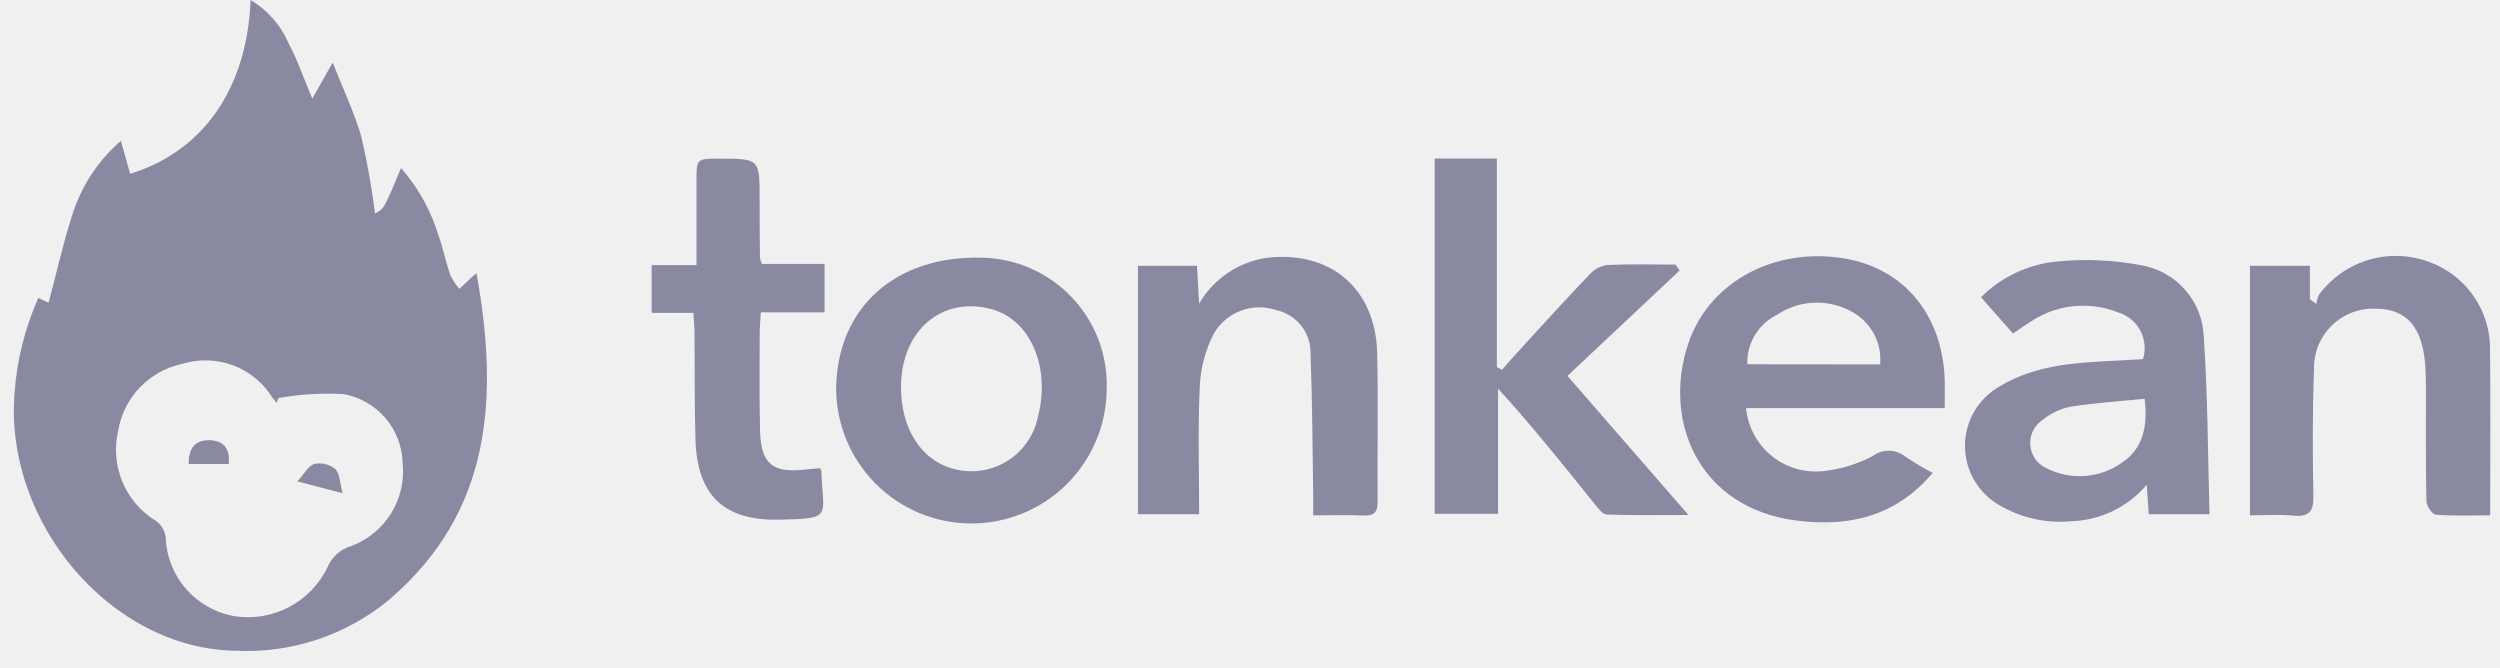
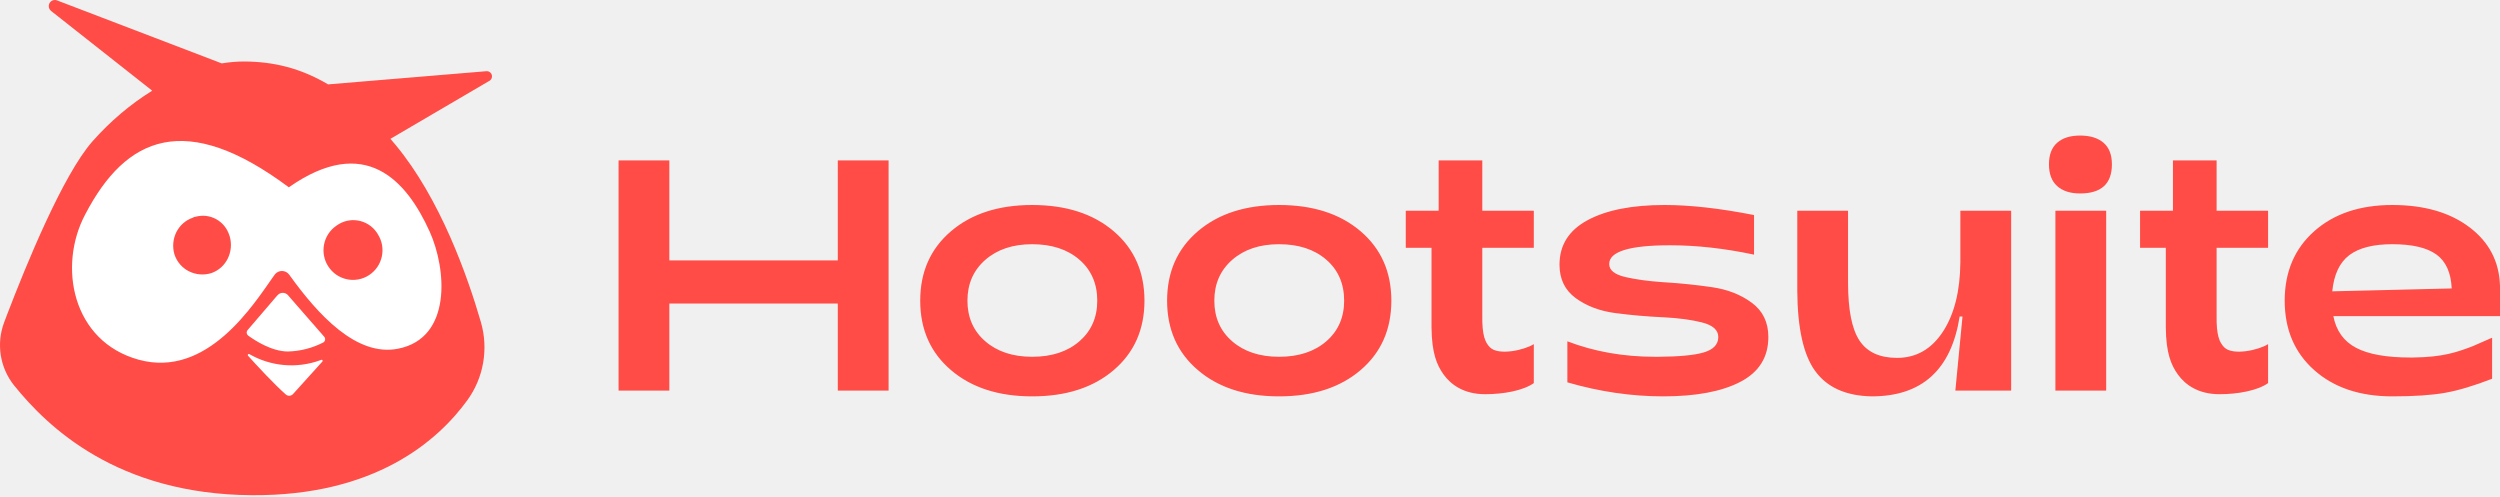
- <svg xmlns="http://www.w3.org/2000/svg" width="146" height="39" viewBox="0 0 146 39" fill="none">
-   <path d="M98.093 15.795L91.538 21.952L98.606 30.076C96.855 30.076 95.338 30.106 93.824 30.046C93.575 30.036 93.309 29.657 93.106 29.404C91.298 27.161 89.506 24.904 87.486 22.697V30.005H83.786V9.26H87.418V21.439L87.707 21.596C88.185 21.065 88.658 20.529 89.141 20.003C90.368 18.669 91.585 17.325 92.841 16.018C93.1 15.729 93.451 15.538 93.835 15.477C95.171 15.415 96.512 15.452 97.851 15.452L98.093 15.795Z" fill="#8989A2" />
-   <path d="M131.398 30.096V15.523H134.898V17.48L135.272 17.749C135.296 17.554 135.355 17.365 135.446 17.19C136.164 16.225 137.176 15.519 138.33 15.176C139.483 14.834 140.717 14.874 141.846 15.29C142.915 15.672 143.836 16.382 144.478 17.319C145.119 18.255 145.448 19.371 145.418 20.506C145.455 23.658 145.426 26.811 145.426 30.095C144.307 30.095 143.273 30.141 142.249 30.057C142.038 30.04 141.708 29.542 141.702 29.257C141.656 27.073 141.678 24.889 141.675 22.704C141.675 22.304 141.669 21.897 141.646 21.495C141.513 19.144 140.58 18.034 138.738 18.027C138.265 18.007 137.793 18.085 137.351 18.255C136.909 18.425 136.507 18.684 136.17 19.016C135.832 19.348 135.566 19.745 135.389 20.184C135.211 20.623 135.126 21.094 135.138 21.567C135.045 24.017 135.054 26.473 135.101 28.925C135.119 29.834 134.891 30.206 133.934 30.111C133.111 30.031 132.274 30.096 131.398 30.096Z" fill="#8989A2" />
-   <path d="M70.03 30.03H66.457V15.522H69.903C69.941 16.208 69.977 16.853 70.027 17.733C70.441 17.018 71.011 16.407 71.695 15.943C72.379 15.48 73.158 15.176 73.975 15.056C77.71 14.621 80.334 16.85 80.427 20.626C80.498 23.514 80.427 26.405 80.453 29.294C80.458 29.909 80.253 30.131 79.638 30.106C78.705 30.068 77.77 30.096 76.69 30.096C76.69 29.582 76.696 29.16 76.69 28.738C76.647 26.054 76.64 23.369 76.537 20.687C76.557 20.088 76.365 19.5 75.995 19.028C75.626 18.556 75.102 18.229 74.515 18.105C73.849 17.884 73.128 17.898 72.471 18.143C71.814 18.389 71.261 18.851 70.903 19.454C70.396 20.425 70.11 21.496 70.066 22.591C69.949 25.039 70.03 27.488 70.03 30.03Z" fill="#8989A2" />
-   <path d="M40.492 18.27H38.056V15.484H40.675C40.675 13.768 40.675 12.171 40.675 10.573C40.675 9.268 40.675 9.268 41.984 9.266C44.361 9.266 44.36 9.266 44.362 11.622C44.362 12.765 44.368 13.907 44.381 15.05C44.406 15.175 44.444 15.296 44.498 15.412H48.154V18.239H44.433C44.406 18.709 44.366 19.094 44.365 19.479C44.365 21.394 44.336 23.311 44.39 25.225C44.443 27.092 45.161 27.653 47.026 27.419C47.321 27.382 47.62 27.37 47.892 27.348C47.937 27.427 47.967 27.456 47.968 27.486C48.048 30.196 48.704 30.286 45.494 30.349C42.259 30.414 40.718 28.914 40.616 25.685C40.551 23.603 40.58 21.519 40.56 19.436C40.556 19.076 40.518 18.718 40.492 18.27Z" fill="#8989A2" />
-   <path d="M27.829 15.956C27.647 16.111 27.575 16.169 27.507 16.232C27.279 16.444 27.051 16.657 26.824 16.87C26.615 16.624 26.437 16.352 26.296 16.062C26.044 15.334 25.896 14.569 25.638 13.844C25.2 12.356 24.443 10.982 23.421 9.816C22.421 12.208 22.421 12.208 21.9 12.463C21.716 10.982 21.456 9.51 21.119 8.056C20.712 6.597 20.039 5.212 19.429 3.656L18.237 5.762C17.72 4.532 17.366 3.487 16.853 2.527C16.398 1.472 15.622 0.587 14.635 0C14.435 5.153 11.878 8.834 7.6 10.152L7.061 8.222C5.708 9.394 4.714 10.924 4.193 12.636C3.667 14.283 3.293 15.978 2.838 17.68L2.238 17.401C1.469 19.128 1.001 20.975 0.857 22.86C0.195 30.492 6.489 37.913 13.781 38.003C17.036 38.161 20.231 37.094 22.738 35.012C28.743 29.878 29.127 23.194 27.829 15.956ZM20.507 31.891C20.196 31.981 19.91 32.141 19.669 32.358C19.429 32.574 19.24 32.842 19.118 33.142C18.639 34.129 17.857 34.937 16.887 35.449C15.918 35.961 14.81 36.15 13.725 35.989C12.622 35.806 11.616 35.247 10.878 34.407C10.14 33.568 9.716 32.498 9.676 31.381C9.63 31.014 9.441 30.679 9.151 30.449C8.262 29.92 7.566 29.121 7.161 28.169C6.757 27.218 6.667 26.162 6.903 25.155C7.06 24.203 7.502 23.321 8.169 22.624C8.837 21.928 9.699 21.448 10.643 21.25C11.615 20.95 12.659 20.98 13.613 21.337C14.566 21.694 15.374 22.356 15.91 23.221C15.987 23.327 16.074 23.427 16.156 23.53L16.256 23.247C17.509 23.024 18.785 22.946 20.056 23.013C21.009 23.183 21.874 23.678 22.504 24.412C23.135 25.147 23.492 26.077 23.516 27.045C23.621 28.072 23.383 29.105 22.838 29.982C22.294 30.859 21.473 31.53 20.506 31.891H20.507Z" fill="#8989A2" />
-   <path d="M113.574 22.39C113.53 18.49 111.253 15.672 107.683 15.09C103.604 14.42 99.795 16.474 98.593 20.072C97.066 24.641 99.258 29.672 104.881 30.395C107.948 30.789 110.672 30.195 112.871 27.617C112.317 27.327 111.779 27.008 111.26 26.659C110.993 26.446 110.663 26.327 110.322 26.322C109.98 26.318 109.647 26.427 109.374 26.632C108.49 27.098 107.527 27.394 106.535 27.506C105.993 27.572 105.443 27.529 104.918 27.379C104.393 27.229 103.903 26.976 103.478 26.634C103.052 26.291 102.7 25.867 102.441 25.387C102.182 24.906 102.021 24.378 101.97 23.835H113.57C113.574 23.258 113.58 22.824 113.574 22.39ZM102.042 21.274C102.023 20.673 102.179 20.079 102.49 19.564C102.801 19.05 103.255 18.636 103.797 18.374C104.457 17.933 105.229 17.69 106.023 17.674C106.817 17.657 107.599 17.869 108.277 18.282C108.788 18.587 109.203 19.031 109.472 19.562C109.742 20.093 109.855 20.689 109.8 21.282L102.042 21.274Z" fill="#8989A2" />
-   <path d="M128.698 19.638C128.655 18.629 128.267 17.666 127.598 16.91C126.928 16.154 126.019 15.65 125.023 15.485C123.39 15.178 121.72 15.108 120.066 15.277C118.412 15.449 116.867 16.184 115.689 17.359L117.56 19.476C117.944 19.218 118.213 19.019 118.498 18.847C119.245 18.325 120.108 17.997 121.013 17.89C121.917 17.784 122.833 17.904 123.68 18.239C123.958 18.32 124.217 18.455 124.441 18.636C124.666 18.818 124.852 19.043 124.989 19.298C125.126 19.552 125.211 19.832 125.238 20.12C125.266 20.408 125.236 20.698 125.149 20.974C124.701 20.999 124.235 21.029 123.77 21.052C121.353 21.172 118.918 21.264 116.77 22.57C116.169 22.913 115.667 23.406 115.313 24.001C114.96 24.596 114.767 25.273 114.755 25.965C114.742 26.658 114.91 27.341 115.241 27.949C115.573 28.557 116.057 29.068 116.645 29.432C117.94 30.228 119.459 30.582 120.972 30.44C121.813 30.413 122.638 30.209 123.395 29.843C124.152 29.476 124.824 28.954 125.366 28.311C125.417 29.011 125.452 29.495 125.491 30.031H129.036C128.937 26.518 128.935 23.07 128.698 19.638ZM123.898 27.038C123.261 27.482 122.515 27.744 121.74 27.797C120.965 27.85 120.19 27.691 119.498 27.338C119.238 27.217 119.014 27.028 118.85 26.792C118.686 26.555 118.588 26.28 118.567 25.993C118.545 25.706 118.6 25.419 118.726 25.16C118.853 24.902 119.046 24.682 119.285 24.523C119.753 24.145 120.304 23.883 120.893 23.757C122.293 23.529 123.724 23.441 125.247 23.287C125.444 24.937 125.141 26.224 123.895 27.034L123.898 27.038Z" fill="#8989A2" />
-   <path d="M57.354 15.049C52.315 14.916 48.922 17.93 48.832 22.62C48.819 24.715 49.638 26.73 51.11 28.221C52.582 29.712 54.587 30.557 56.682 30.57C58.777 30.583 60.792 29.764 62.283 28.291C63.773 26.819 64.618 24.815 64.632 22.72C64.664 21.737 64.5 20.757 64.151 19.838C63.801 18.918 63.273 18.077 62.596 17.364C61.919 16.65 61.107 16.078 60.207 15.681C59.307 15.283 58.337 15.069 57.354 15.049ZM60.603 24.397C60.489 24.924 60.269 25.423 59.955 25.862C59.641 26.301 59.242 26.672 58.78 26.951C58.318 27.23 57.803 27.411 57.269 27.484C56.734 27.558 56.191 27.521 55.671 27.376C53.796 26.89 52.605 25.015 52.618 22.57C52.636 19.306 54.999 17.28 57.89 18.05C60.182 18.66 61.382 21.467 60.603 24.397Z" fill="#8989A2" />
-   <path d="M17.364 28.113C17.765 27.68 18.011 27.196 18.364 27.092C18.578 27.049 18.798 27.053 19.009 27.106C19.22 27.159 19.416 27.259 19.584 27.398C19.853 27.664 19.846 28.208 20.007 28.805L17.364 28.113Z" fill="#8989A2" />
-   <path d="M11.017 27.098C11.007 26.174 11.392 25.68 12.256 25.709C13.056 25.736 13.449 26.19 13.356 27.098H11.017Z" fill="#8989A2" />
+ <svg xmlns="http://www.w3.org/2000/svg" width="126" height="25" viewBox="0 0 126 25" fill="none">
+   <path d="M33.735 19.687H31.176V8.084H33.735V13.124H42.225V8.084H44.785V19.687H42.225V15.299H33.735V19.687ZM52.021 19.977C50.327 19.977 48.963 19.536 47.93 18.653C46.896 17.771 46.379 16.605 46.379 15.154C46.379 13.704 46.896 12.537 47.93 11.655C48.963 10.773 50.327 10.332 52.021 10.332C53.727 10.332 55.097 10.773 56.131 11.655C57.164 12.537 57.681 13.704 57.681 15.154C57.681 16.605 57.164 17.771 56.131 18.653C55.097 19.536 53.727 19.977 52.021 19.977ZM52.021 17.982C53.006 17.982 53.8 17.723 54.401 17.203C55.001 16.683 55.302 16 55.302 15.154C55.302 14.296 55.001 13.607 54.401 13.087C53.8 12.568 53.006 12.308 52.021 12.308C51.048 12.308 50.261 12.571 49.66 13.096C49.059 13.622 48.759 14.308 48.759 15.154C48.759 16 49.059 16.683 49.66 17.203C50.261 17.723 51.048 17.982 52.021 17.982ZM64.464 19.977C62.77 19.977 61.406 19.536 60.373 18.653C59.339 17.771 58.822 16.605 58.822 15.154C58.822 13.704 59.339 12.537 60.373 11.655C61.406 10.773 62.77 10.332 64.464 10.332C66.17 10.332 67.54 10.773 68.574 11.655C69.607 12.537 70.124 13.704 70.124 15.154C70.124 16.605 69.607 17.771 68.574 18.653C67.54 19.536 66.17 19.977 64.464 19.977ZM64.464 17.982C65.449 17.982 66.243 17.723 66.844 17.203C67.444 16.683 67.745 16 67.745 15.154C67.745 14.296 67.444 13.607 66.844 13.087C66.243 12.568 65.449 12.308 64.464 12.308C63.491 12.308 62.704 12.571 62.103 13.096C61.502 13.622 61.202 14.308 61.202 15.154C61.202 16 61.502 16.683 62.103 17.203C62.704 17.723 63.491 17.982 64.464 17.982ZM74.853 19.868C73.745 19.868 73.112 19.358 72.771 18.893L72.751 18.866C72.421 18.403 72.159 17.8 72.149 16.498L72.149 12.489H70.851V10.622H72.509V8.084H74.708V10.622H77.304V12.489H74.708V15.879C74.689 16.892 74.85 17.262 75.095 17.507C75.524 17.938 76.834 17.646 77.304 17.344V19.309C76.755 19.692 75.766 19.868 74.853 19.868ZM83.826 19.977C82.228 19.977 80.618 19.741 78.995 19.27V17.203C80.353 17.723 81.825 17.982 83.411 17.982L83.599 17.982C84.642 17.974 85.397 17.902 85.863 17.765C86.355 17.62 86.602 17.36 86.602 16.985C86.602 16.635 86.329 16.39 85.782 16.251C85.261 16.119 84.631 16.033 83.893 15.994L83.781 15.988C82.994 15.952 82.207 15.883 81.42 15.78C80.632 15.677 79.966 15.426 79.419 15.027C78.872 14.628 78.599 14.066 78.599 13.341C78.599 12.35 79.073 11.601 80.023 11.093C80.972 10.585 82.264 10.332 83.898 10.332C85.184 10.332 86.686 10.501 88.404 10.839V12.834C86.926 12.519 85.514 12.362 84.168 12.362C82.126 12.362 81.104 12.677 81.104 13.305C81.104 13.619 81.38 13.84 81.933 13.967C82.457 14.087 83.083 14.172 83.812 14.222L83.934 14.23C84.715 14.278 85.499 14.36 86.286 14.474C87.073 14.589 87.743 14.852 88.296 15.263C88.849 15.674 89.125 16.248 89.125 16.985C89.125 18.001 88.657 18.753 87.719 19.242C86.782 19.732 85.484 19.977 83.826 19.977ZM98.802 10.622H101.362V19.686H98.55L98.91 15.952H98.766C98.345 18.635 96.867 19.977 94.332 19.977C93.034 19.952 92.085 19.526 91.484 18.698C90.894 17.886 90.594 16.539 90.583 14.659L90.583 10.622H93.142V14.248C93.142 15.614 93.334 16.586 93.719 17.166C94.104 17.747 94.734 18.037 95.612 18.037C96.585 18.037 97.36 17.59 97.937 16.695C98.501 15.821 98.789 14.664 98.802 13.225L98.802 10.622ZM104.836 9.75C104.343 9.75 103.958 9.627 103.682 9.379C103.406 9.131 103.268 8.765 103.268 8.282C103.268 7.799 103.406 7.436 103.682 7.194C103.958 6.952 104.343 6.832 104.836 6.832C105.34 6.832 105.734 6.952 106.016 7.194C106.299 7.436 106.44 7.799 106.44 8.282C106.44 9.261 105.905 9.75 104.836 9.75ZM106.152 19.686H103.592V10.622H106.152V19.686ZM120.574 19.977C118.94 19.977 117.627 19.536 116.636 18.653C115.644 17.771 115.149 16.605 115.149 15.154C115.149 13.704 115.644 12.537 116.636 11.655C117.627 10.773 118.94 10.332 120.574 10.332C122.184 10.332 123.485 10.71 124.477 11.465C125.449 12.206 125.956 13.176 125.998 14.376L126 14.463C126 14.624 126 15.934 126 15.934H117.6C117.744 16.671 118.126 17.203 118.745 17.529C119.364 17.855 120.274 18.019 121.476 18.019L121.645 18.018C123.116 17.999 123.811 17.754 124.558 17.475L124.629 17.446C124.867 17.346 125.529 17.053 125.603 17.021V19.088C124.702 19.439 123.915 19.675 123.242 19.796C122.569 19.916 121.68 19.977 120.574 19.977ZM117.546 14.683L123.566 14.538C123.53 13.74 123.272 13.169 122.791 12.824C122.31 12.48 121.572 12.308 120.574 12.308C119.613 12.308 118.889 12.492 118.402 12.861C117.916 13.23 117.63 13.837 117.546 14.683ZM111.861 19.868C110.753 19.868 110.12 19.358 109.779 18.893L109.759 18.866C109.429 18.403 109.167 17.8 109.157 16.498L109.157 12.489H107.859V10.622H109.517V8.084H111.717V10.622H114.312V12.489H111.717V15.879C111.698 16.892 111.858 17.262 112.103 17.507C112.532 17.938 113.842 17.646 114.312 17.344V19.309C113.764 19.692 112.774 19.868 111.861 19.868Z" fill="#FF4C46" />
+   <path d="M2.475 0.206C2.529 0.053 2.692 -0.031 2.846 0.011L2.868 0.018C2.868 0.018 7.762 1.889 11.176 3.195C11.569 3.13 11.959 3.097 12.343 3.1C13.793 3.11 15.162 3.438 16.535 4.253L24.527 3.588C24.621 3.584 24.711 3.632 24.76 3.713C24.829 3.829 24.798 3.978 24.692 4.057L24.669 4.072C24.57 4.13 22.067 5.596 19.677 6.997C19.758 7.09 19.838 7.185 19.919 7.282C22.194 10.01 23.577 13.957 24.238 16.239C24.628 17.587 24.375 19.041 23.552 20.174C22.067 22.219 18.899 25.002 12.685 24.958C5.901 24.911 2.396 21.516 0.713 19.429C-0.005 18.533 -0.196 17.322 0.21 16.246L0.335 15.914C1.329 13.315 3.18 8.801 4.662 7.123C5.555 6.113 6.584 5.242 7.672 4.571L2.569 0.548C2.469 0.465 2.432 0.329 2.475 0.206Z" fill="#FF4C46" />
+   <path d="M12.492 17.875C12.503 17.847 12.534 17.833 12.562 17.844C13.647 18.47 14.948 18.585 16.123 18.162L16.191 18.137C16.212 18.127 16.237 18.133 16.252 18.15C16.268 18.169 16.268 18.196 16.254 18.215L14.767 19.862C14.673 19.966 14.513 19.975 14.407 19.883C13.857 19.408 12.939 18.415 12.499 17.927C12.488 17.912 12.485 17.893 12.492 17.875ZM14.557 9.44C18.402 6.748 20.487 9.084 21.657 11.676C22.502 13.544 22.802 17.04 20.058 17.576C17.957 17.988 16.015 15.847 14.579 13.848C14.431 13.643 14.147 13.597 13.943 13.745C13.905 13.773 13.871 13.807 13.843 13.845L13.784 13.927C12.801 15.314 10.457 19.083 6.988 18.129C3.64 17.207 2.905 13.42 4.297 10.802C6.357 6.854 9.367 5.567 14.557 9.44ZM14.01 14.857C14.143 14.729 14.35 14.727 14.485 14.848L14.504 14.867L16.342 16.974C16.352 16.985 16.36 16.997 16.367 17.011C16.415 17.102 16.379 17.215 16.288 17.263C15.735 17.547 15.125 17.702 14.504 17.716C13.687 17.709 12.851 17.164 12.508 16.913L12.494 16.902C12.423 16.837 12.412 16.73 12.466 16.653L12.479 16.637L13.989 14.875L13.992 14.876C13.998 14.869 14.004 14.863 14.01 14.857Z" fill="white" />
+   <path d="M19.02 11.767L19.041 11.802C19.486 12.496 19.287 13.421 18.596 13.869C17.906 14.316 16.986 14.116 16.541 13.421C16.109 12.746 16.285 11.85 16.933 11.39L16.969 11.365C17.615 10.901 18.513 11.05 18.975 11.7C18.991 11.722 19.006 11.744 19.02 11.767ZM9.723 10.97C8.95 11.236 8.565 12.062 8.795 12.832C9.059 13.611 9.881 13.998 10.647 13.766C11.421 13.5 11.799 12.663 11.575 11.904C11.577 11.899 11.572 11.884 11.562 11.867C11.324 11.118 10.564 10.722 9.84 10.929C9.807 10.92 9.765 10.945 9.723 10.97Z" fill="#FF4C46" />
</svg>
